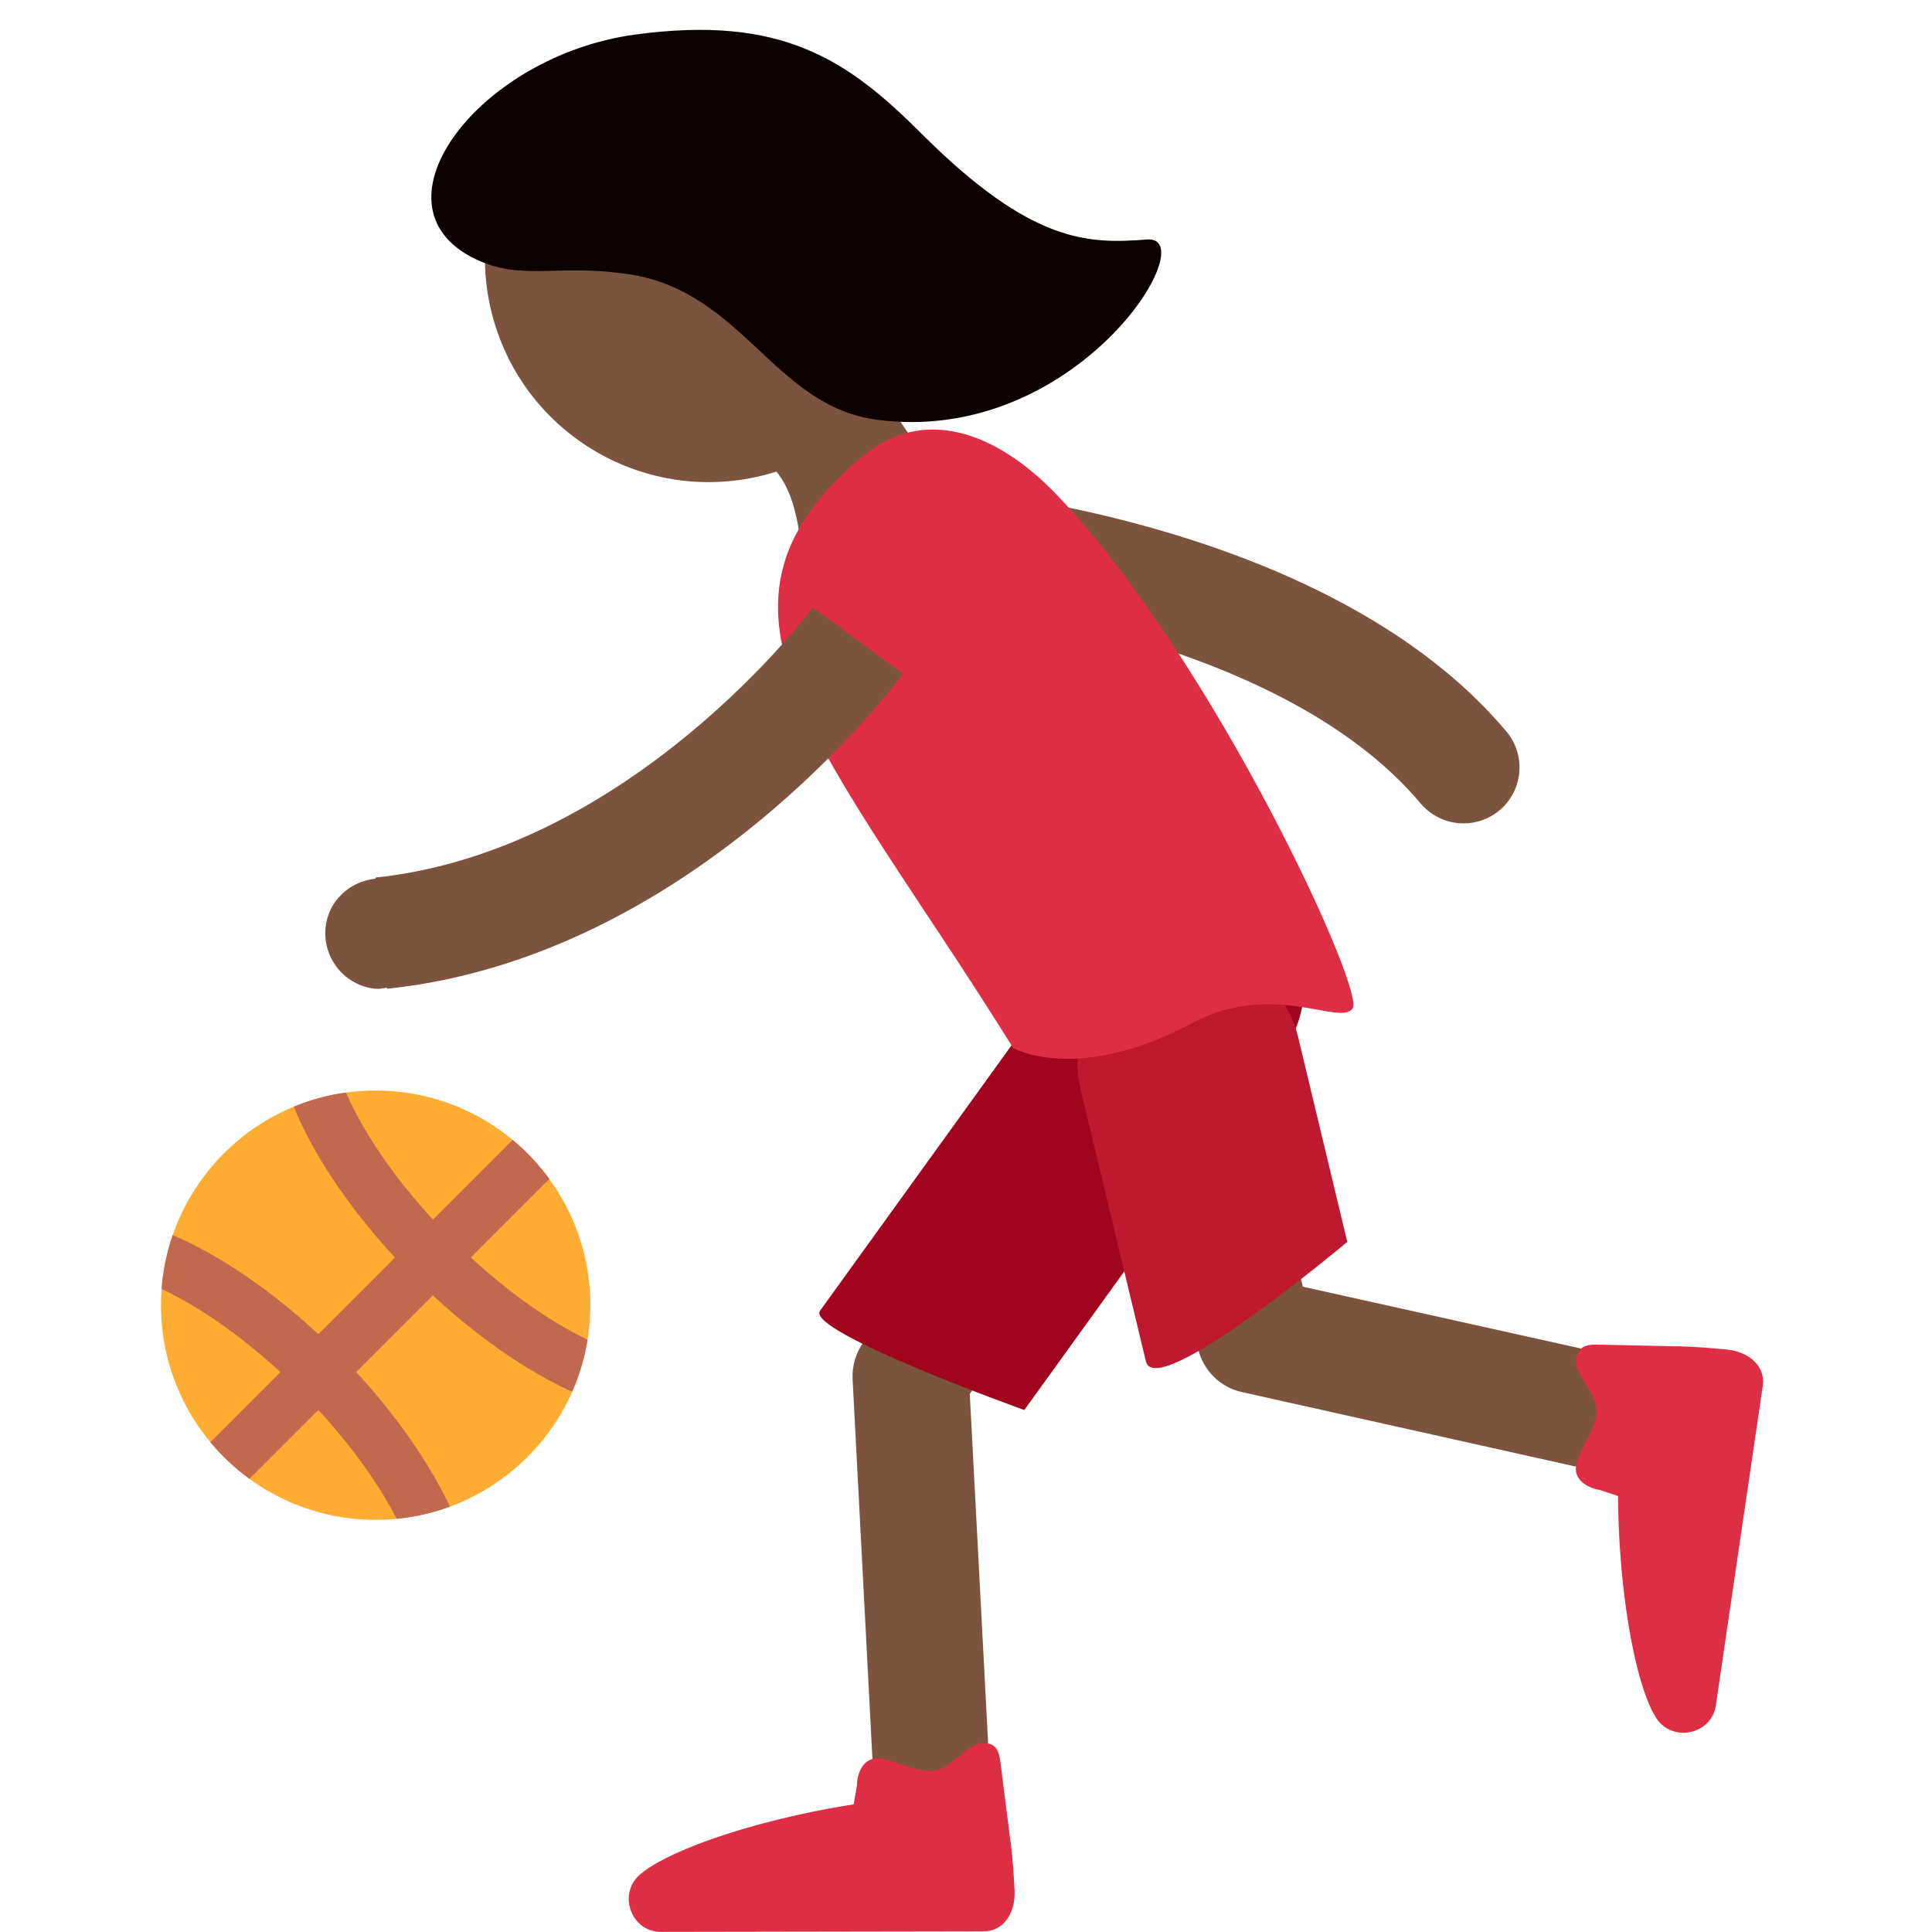
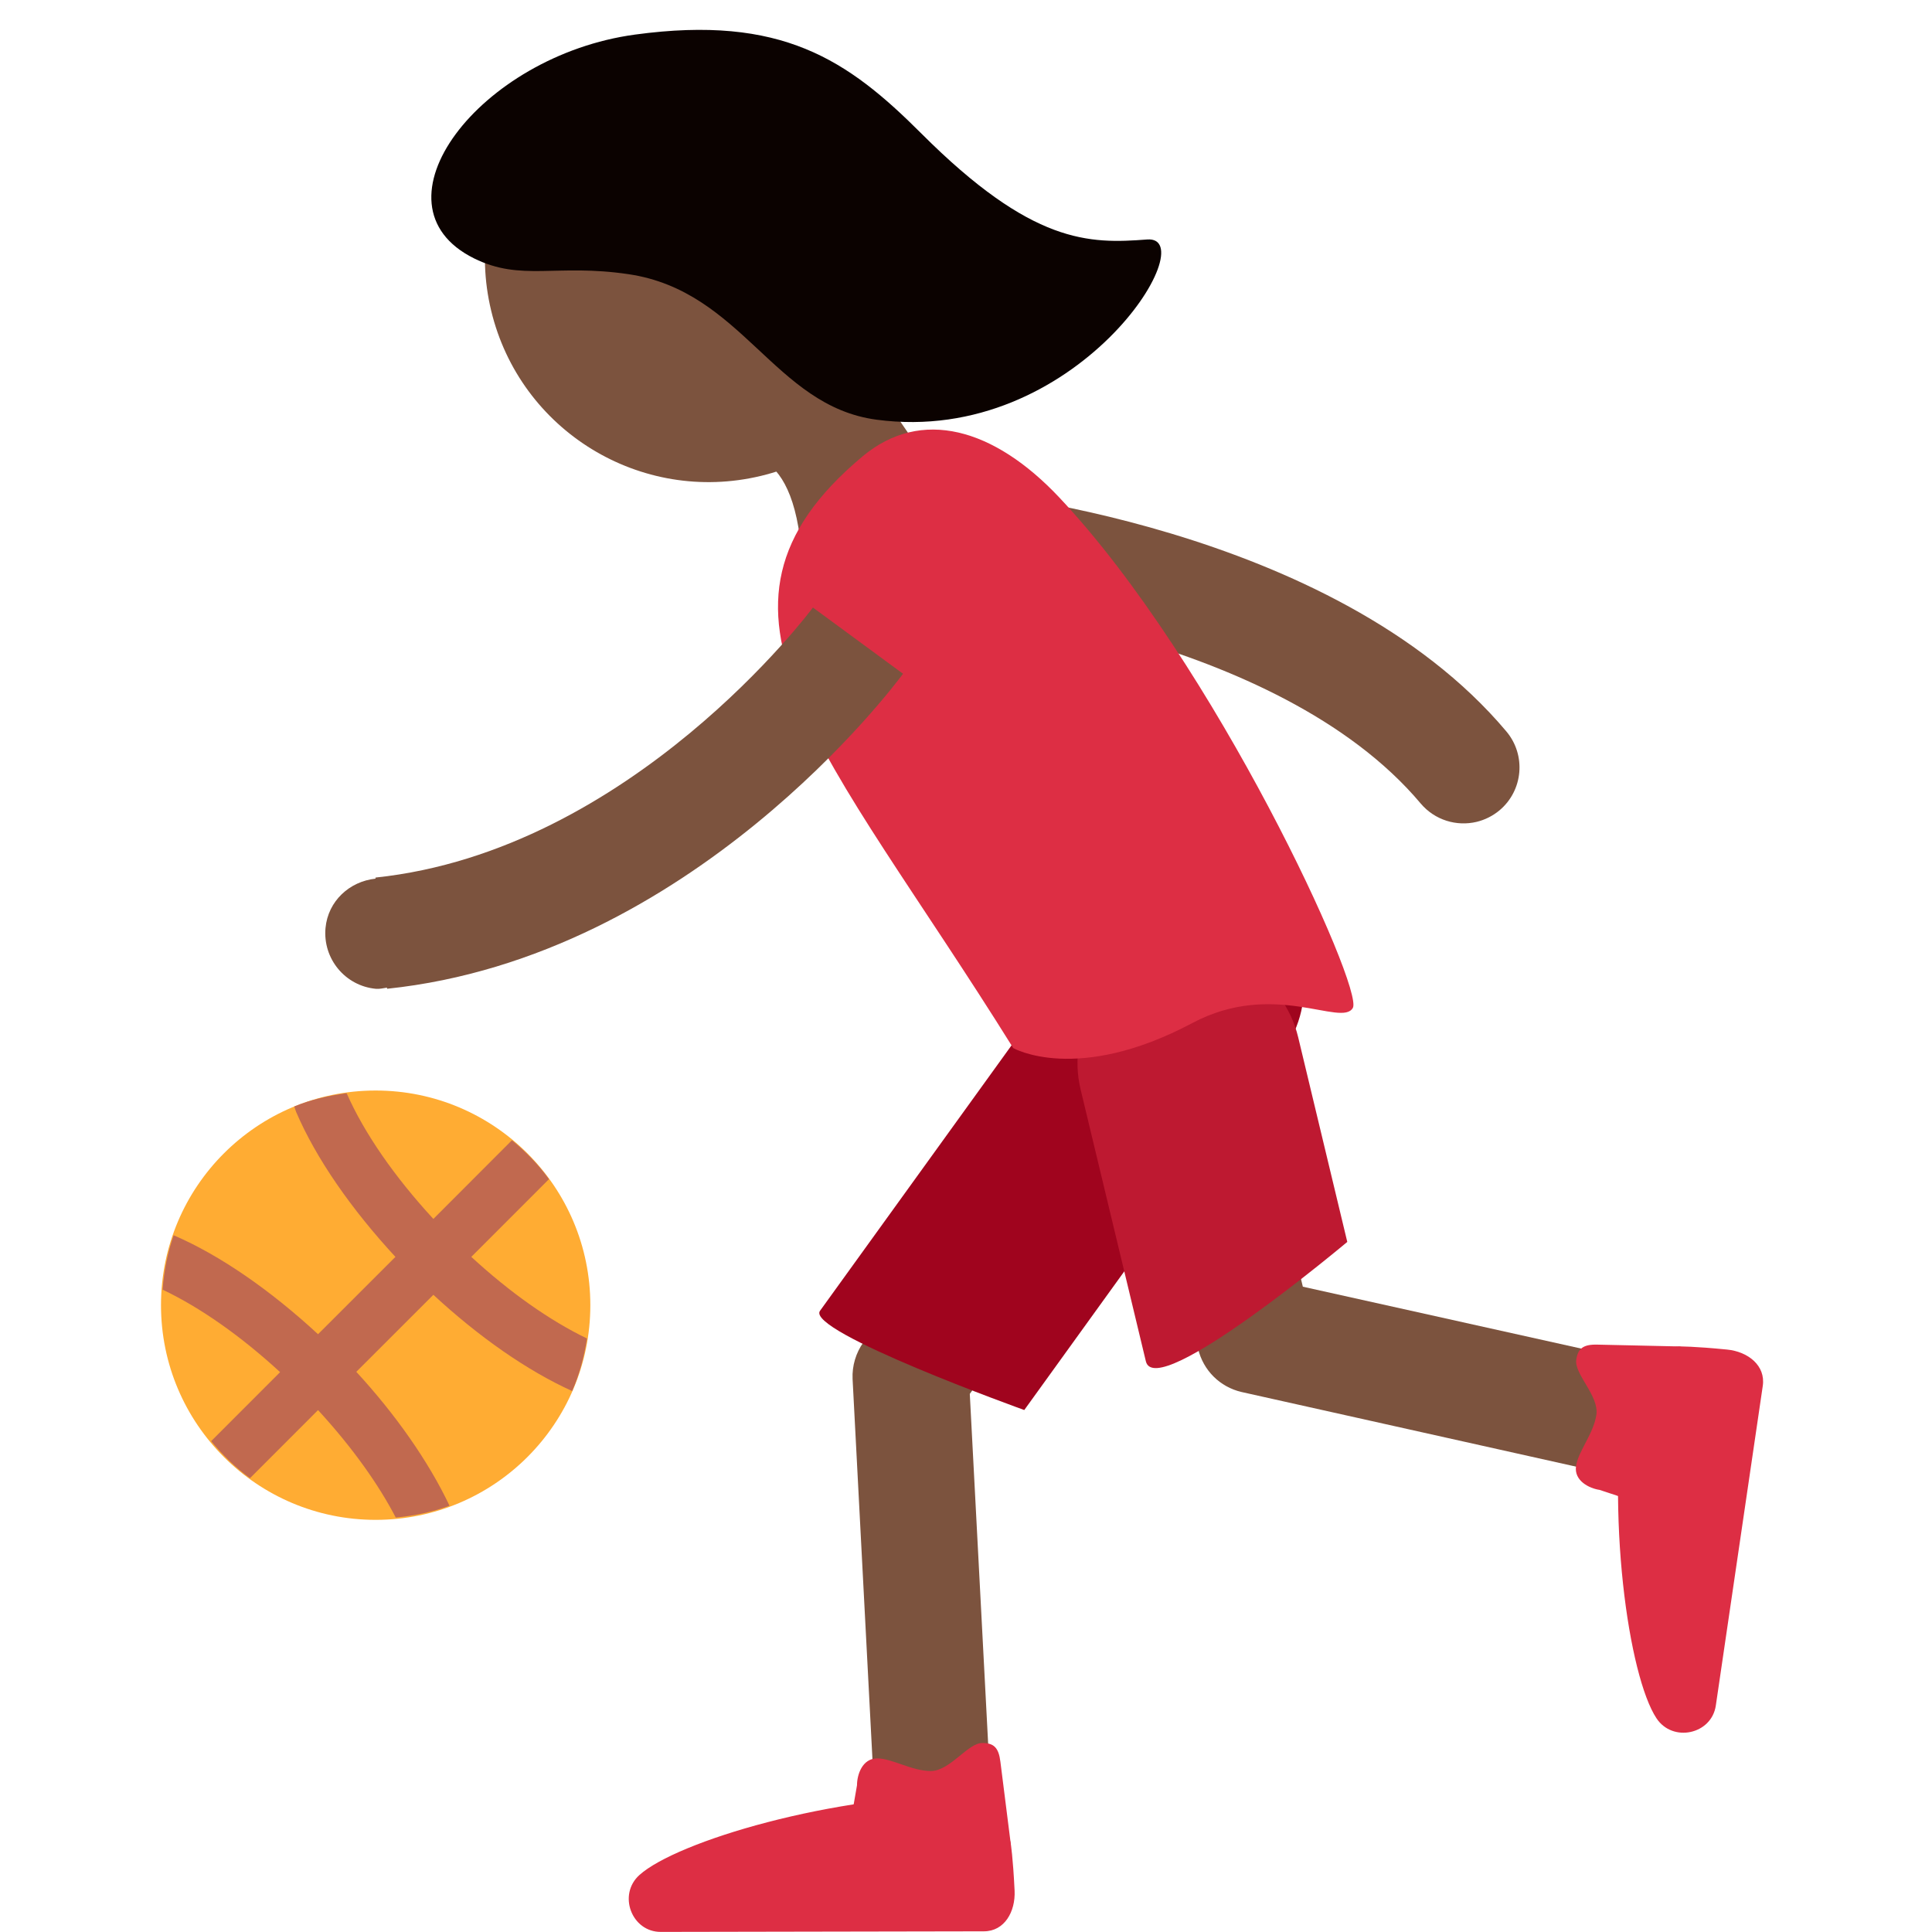
<svg xmlns="http://www.w3.org/2000/svg" viewBox="0 0 45 45" style="enable-background:new 0 0 45 45;" xml:space="preserve" version="1.1" id="svg2">
  <defs id="defs6">
    <clipPath id="clipPath16" clipPathUnits="userSpaceOnUse">
      <path id="path18" d="M 0,36 36,36 36,0 0,0 0,36 Z" />
-     </clipPath>
-     <clipPath id="clipPath60" clipPathUnits="userSpaceOnUse">
-       <path id="path62" d="M 3,11.679 C 3,9.471 4.791,7.68 7,7.68 l 0,0 c 2.209,0 4,1.791 4,3.999 l 0,0 c 0,2.21 -1.791,4.001 -4,4.001 l 0,0 c -2.209,0 -4,-1.791 -4,-4.001" />
-     </clipPath>
-     <clipPath id="clipPath80" clipPathUnits="userSpaceOnUse">
-       <path id="path82" d="M 0,36 36,36 36,0 0,0 0,36 Z" />
    </clipPath>
  </defs>
  <g transform="matrix(1.25,0,0,-1.25,0,45)" id="g10">
    <g id="g12">
      <g clip-path="url(#clipPath16)" id="g14">
        <g transform="translate(30.8525,8.3662)" id="g20">
-           <path id="path22" style="fill:#7c533e;fill-opacity:1;fill-rule:nonzero;stroke:none" d="M 0,0 C -0.081,0 -0.163,0.01 -0.243,0.028 L -7.719,1.696 C -8.122,1.79 -8.432,2.099 -8.528,2.501 l -1.216,5.066 c -0.069,0.283 -0.023,0.573 0.129,0.82 0.151,0.247 0.39,0.421 0.672,0.487 0.085,0.021 0.171,0.031 0.255,0.031 0.502,0 0.935,-0.342 1.052,-0.832 L -6.576,3.658 0.245,2.142 C 0.528,2.076 0.768,1.904 0.921,1.658 1.074,1.412 1.123,1.122 1.058,0.84 0.964,0.437 0.654,0.127 0.251,0.03 0.168,0.01 0.084,0 0,0" />
+           <path id="path22" style="fill:#7c533e;fill-opacity:1;fill-rule:nonzero;stroke:none" d="M 0,0 C -0.081,0 -0.163,0.01 -0.243,0.028 L -7.719,1.696 C -8.122,1.79 -8.432,2.099 -8.528,2.501 l -1.216,5.066 c -0.069,0.283 -0.023,0.573 0.129,0.82 0.151,0.247 0.39,0.421 0.672,0.487 0.085,0.022 0.171,0.031 0.255,0.031 0.502,0 0.935,-0.342 1.052,-0.832 L -6.576,3.658 0.245,2.142 C 0.528,2.076 0.768,1.904 0.921,1.658 1.074,1.412 1.123,1.122 1.058,0.84 0.964,0.437 0.654,0.127 0.251,0.03 0.168,0.01 0.084,0 0,0" />
        </g>
        <g transform="translate(11.3184,31.5259)" id="g24">
-           <path id="path26" style="fill:#7c533e;fill-opacity:1;fill-rule:nonzero;stroke:none" d="m 0,0 c -1.158,-0.564 0.52,-2.167 0.439,-3.483 -0.051,-0.91 1.722,-0.595 1.722,-0.595 0,0 1.159,0.564 1.425,-1.455 0.262,-2.017 3.141,-2.05 2.877,-0.03 C 6.197,-3.547 4.332,-2.873 4.85,-1.128 6.09,3.048 0,0 0,0" />
+           <path id="path26" style="fill:#7c533e;fill-opacity:1;fill-rule:nonzero;stroke:none" d="m 0,0 c -1.158,-0.564 0.52,-2.167 0.439,-3.483 -0.051,-0.91 1.722,-0.595 1.722,-0.595 0,0 1.159,0.564 1.425,-1.455 0.262,-2.017 3.141,-2.05 2.877,-0.03 -0.266,2.016 -2.131,2.69 -1.612,4.435 C 6.09,3.048 0,0 0,0" />
        </g>
        <g transform="translate(27.5156,20.686)" id="g28">
-           <path id="path30" style="fill:#7c533e;fill-opacity:1;fill-rule:nonzero;stroke:none" d="m 0,0 c -0.373,-0.089 -0.779,0.03 -1.043,0.342 -2.682,3.19 -8.798,3.763 -8.859,3.769 -0.573,0.051 -0.997,0.556 -0.947,1.129 0.05,0.572 0.548,0.998 1.127,0.947 C -9.436,6.163 -2.688,5.538 0.554,1.684 0.924,1.243 0.867,0.587 0.426,0.215 0.298,0.108 0.151,0.037 0,0" />
+           <path id="path30" style="fill:#7c533e;fill-opacity:1;fill-rule:nonzero;stroke:none" d="m 0,0 c -0.373,-0.089 -0.779,0.03 -1.043,0.342 -2.682,3.19 -8.798,3.763 -8.859,3.769 -0.573,0.051 -0.997,0.556 -0.947,1.129 0.05,0.572 0.548,0.998 1.127,0.947 C -9.436,6.163 -2.688,5.538 0.554,1.684 0.924,1.243 0.867,0.586 0.426,0.215 0.298,0.108 0.151,0.037 0,0" />
        </g>
        <g transform="translate(17.4697,0.6992)" id="g32">
-           <path id="path34" style="fill:#7c533e;fill-opacity:1;fill-rule:nonzero;stroke:none" d="m 0,0 c -0.598,-0.028 -1.107,0.435 -1.135,1.031 l -0.448,8.575 c -0.011,0.244 0.061,0.487 0.203,0.684 l 5.246,7.271 c 0.184,0.255 0.469,0.417 0.782,0.446 0.259,0.023 0.519,-0.048 0.731,-0.2 C 5.614,17.636 5.77,17.385 5.816,17.1 5.862,16.814 5.794,16.527 5.625,16.294 L 0.601,9.328 1.031,1.133 C 1.054,0.652 0.751,0.208 0.294,0.054 0.217,0.028 0.136,0.011 0.052,0.003 L 0,0 Z" />
+           <path id="path34" style="fill:#7c533e;fill-opacity:1;fill-rule:nonzero;stroke:none" d="m 0,0 c -0.598,-0.028 -1.107,0.435 -1.135,1.031 l -0.448,8.575 c -0.011,0.244 0.061,0.487 0.203,0.684 l 5.246,7.272 c 0.184,0.254 0.469,0.417 0.782,0.445 0.259,0.023 0.519,-0.048 0.731,-0.2 C 5.614,17.636 5.77,17.385 5.816,17.1 5.862,16.814 5.794,16.527 5.625,16.294 L 0.601,9.328 1.031,1.133 C 1.054,0.652 0.751,0.208 0.294,0.054 0.217,0.028 0.136,0.011 0.052,0.003 L 0,0 Z" />
        </g>
        <g transform="translate(15.2798,11.5752)" id="g36">
-           <path id="path38" style="fill:#a0041e;fill-opacity:1;fill-rule:nonzero;stroke:none" d="M 0,0 5.246,7.271 C 5.917,8.203 7.221,8.416 8.155,7.741 9.088,7.068 9.299,5.765 8.626,4.832 l -4.82,-6.681 c 0,0 -4.082,1.467 -3.806,1.849" />
+           <path id="path38" style="fill:#a0041e;fill-opacity:1;fill-rule:nonzero;stroke:none" d="M 0,0 5.246,7.271 C 5.917,8.203 7.221,8.416 8.155,7.741 9.088,7.068 9.299,5.765 8.625,4.832 L 3.806,-1.849 c 0,0 -4.082,1.467 -3.806,1.849" />
        </g>
        <g transform="translate(21.3516,10.6338)" id="g40">
-           <path id="path42" style="fill:#be1931;fill-opacity:1;fill-rule:nonzero;stroke:none" d="M 0,0 -1.216,5.066 C -1.485,6.186 -0.795,7.311 0.325,7.58 1.444,7.848 2.569,7.159 2.838,6.039 L 3.753,2.225 C 3.753,2.225 0.184,-0.769 0,0" />
+           <path id="path42" style="fill:#be1931;fill-opacity:1;fill-rule:nonzero;stroke:none" d="M 0,0 -1.216,5.066 C -1.485,6.186 -0.795,7.312 0.325,7.58 1.444,7.848 2.569,7.159 2.838,6.039 L 3.753,2.225 C 3.753,2.225 0.185,-0.769 0,0" />
        </g>
        <g transform="translate(17.2588,32.1582)" id="g44">
-           <path id="path46" style="fill:#7c533e;fill-opacity:1;fill-rule:nonzero;stroke:none" d="M 0,0 C 0.537,-2.238 -0.842,-4.489 -3.081,-5.026 -5.32,-5.563 -7.57,-4.184 -8.107,-1.945 -8.645,0.294 -7.265,2.544 -5.026,3.081 -2.788,3.619 -0.537,2.239 0,0" />
+           <path id="path46" style="fill:#7c533e;fill-opacity:1;fill-rule:nonzero;stroke:none" d="M 0,0 C 0.537,-2.238 -0.842,-4.489 -3.081,-5.026 -5.32,-5.563 -7.57,-4.184 -8.107,-1.945 -8.645,0.294 -7.265,2.544 -5.026,3.082 -2.788,3.619 -0.537,2.239 0,0" />
        </g>
        <g transform="translate(21.375,31.5376)" id="g48">
-           <path id="path50" style="fill:#0b0200;fill-opacity:1;fill-rule:nonzero;stroke:none" d="m 0,0 c -1.083,-0.083 -2.14,-0.092 -4.208,1.976 -1.375,1.375 -2.603,2.213 -5.334,1.842 -2.898,-0.393 -5.018,-3.169 -3,-4.17 0.881,-0.436 1.53,-0.094 2.881,-0.295 2.121,-0.315 2.706,-2.455 4.619,-2.711 C -1.298,-3.858 1.083,0.083 0,0" />
+           <path id="path50" style="fill:#0b0200;fill-opacity:1;fill-rule:nonzero;stroke:none" d="m 0,0 c -1.083,-0.083 -2.14,-0.092 -4.208,1.976 -1.375,1.375 -2.603,2.213 -5.334,1.842 -2.898,-0.393 -5.018,-3.169 -3,-4.17 0.881,-0.436 1.53,-0.094 2.881,-0.295 2.121,-0.315 2.706,-2.456 4.619,-2.711 C -1.298,-3.858 1.083,0.083 0,0" />
        </g>
        <g transform="translate(11,11.6797)" id="g52">
          <path id="path54" style="fill:#ffac33;fill-opacity:1;fill-rule:nonzero;stroke:none" d="m 0,0 c 0,-2.209 -1.791,-4 -4,-4 -2.209,0 -4,1.791 -4,4 0,2.209 1.791,4 4,4 2.209,0 4,-1.791 4,-4" />
        </g>
-       </g>
-     </g>
-     <g id="g56">
-       <g clip-path="url(#clipPath60)" id="g58">
-         <g transform="translate(6.7119,17.2832)" id="g64">
-           <path id="path66" style="fill:#c1694f;fill-opacity:1;fill-rule:nonzero;stroke:none" d="m 0,0 c -0.188,0 -0.334,-0.042 -0.419,-0.126 -0.21,-0.211 -0.155,-0.794 0.142,-1.485 0.376,-0.878 1.079,-1.858 1.979,-2.758 0.901,-0.901 1.88,-1.604 2.758,-1.98 0.691,-0.296 1.273,-0.352 1.485,-0.141 0.21,0.211 0.155,0.794 -0.142,1.485 -0.376,0.877 -1.079,1.857 -1.979,2.757 -0.901,0.9 -1.88,1.603 -2.758,1.98 C 0.653,-0.091 0.279,0 0,0 m 5.523,-7.615 c -0.424,0 -0.916,0.115 -1.457,0.347 -0.992,0.425 -2.083,1.204 -3.071,2.192 -0.988,0.988 -1.766,2.078 -2.191,3.07 -0.487,1.136 -0.462,2.055 0.07,2.587 0.531,0.532 1.45,0.558 2.586,0.07 C 2.452,0.226 3.542,-0.553 4.531,-1.541 5.519,-2.529 6.297,-3.619 6.723,-4.611 7.209,-5.747 7.184,-6.665 6.652,-7.197 6.374,-7.476 5.989,-7.615 5.523,-7.615" />
+         <g transform="translate(8.0752,11.873)" id="g56">
+           <path id="path58" style="fill:#c1694f;fill-opacity:1;fill-rule:nonzero;stroke:none" d="m 0,0 c 0.849,-0.785 1.747,-1.413 2.586,-1.793 0.135,0.308 0.223,0.637 0.277,0.979 C 2.166,-0.478 1.422,0.048 0.707,0.707 L 2.154,2.155 C 1.957,2.427 1.723,2.666 1.464,2.88 L 0,1.414 C -0.718,2.193 -1.287,3.009 -1.616,3.757 -1.955,3.711 -2.285,3.636 -2.592,3.51 -2.578,3.475 -2.573,3.444 -2.558,3.409 -2.185,2.538 -1.528,1.595 -0.707,0.707 L -2.149,-0.734 C -3.033,0.083 -3.972,0.736 -4.84,1.11 -4.951,0.788 -5.02,0.449 -5.045,0.096 c 0.706,-0.335 1.462,-0.868 2.189,-1.537 l -1.285,-1.286 c 0.214,-0.258 0.453,-0.493 0.724,-0.69 l 1.268,1.269 c 0.657,-0.715 1.136,-1.402 1.448,-2.002 0.349,0.032 0.685,0.103 1.002,0.22 -0.395,0.834 -1.014,1.711 -1.737,2.495 L 0,0 Z" />
        </g>
-         <g transform="translate(1.7622,12.334)" id="g68">
-           <path id="path70" style="fill:#c1694f;fill-opacity:1;fill-rule:nonzero;stroke:none" d="m 0,0 c -0.188,0 -0.334,-0.042 -0.419,-0.127 -0.21,-0.211 -0.155,-0.794 0.142,-1.485 0.376,-0.877 1.079,-1.857 1.979,-2.757 1.943,-1.943 3.809,-2.552 4.243,-2.122 0.432,0.432 -0.179,2.301 -2.121,4.243 -0.901,0.9 -1.88,1.603 -2.758,1.979 C 0.653,-0.092 0.279,0 0,0 m 5.537,-7.616 c -1.309,0 -3.132,1.13 -4.542,2.54 -0.988,0.988 -1.766,2.078 -2.192,3.07 -0.486,1.136 -0.461,2.054 0.071,2.586 0.532,0.532 1.45,0.559 2.586,0.07 C 2.452,0.226 3.542,-0.553 4.531,-1.541 6.416,-3.427 7.8,-6.05 6.652,-7.198 6.362,-7.487 5.979,-7.616 5.537,-7.616" />
+         <g transform="translate(18.3335,0.0127)" id="g60">
+           <path id="path62" style="fill:#dd2e44;fill-opacity:1;fill-rule:nonzero;stroke:none" d="M 0,0 C 0.383,0 0.59,0.365 0.572,0.757 0.542,1.383 0.5,1.638 0.5,1.638 0.438,1.937 0.176,2.55 -0.187,2.55 -2.83,2.55 -5.726,1.671 -6.418,1.05 -6.827,0.683 -6.564,-0.012 -6.021,-0.011 -4.418,-0.008 -1.388,-0.003 0,0" />
        </g>
-         <g transform="translate(3.1104,8.3184)" id="g72">
-           <path id="path74" style="fill:#c1694f;fill-opacity:1;fill-rule:nonzero;stroke:none" d="M 0,0 7.07,7.071 7.777,6.364 0.707,-0.707 0,0 Z" />
+         <g transform="translate(25.208,17.2188)" id="g64">
+           <path id="path66" style="fill:#dd2e44;fill-opacity:1;fill-rule:nonzero;stroke:none" d="m 0,0 c -0.208,-0.364 -1.473,0.525 -2.989,-0.281 -2.157,-1.146 -3.339,-0.467 -3.339,-0.467 -3.486,5.595 -6.243,8.149 -2.809,11.024 1.097,0.918 2.454,0.522 3.663,-0.76 C -2.563,6.427 0.209,0.365 0,0" />
        </g>
-       </g>
-     </g>
-     <g id="g76">
-       <g clip-path="url(#clipPath80)" id="g78">
-         <g transform="translate(18.3333,0.0123)" id="g84">
-           <path id="path86" style="fill:#dd2e44;fill-opacity:1;fill-rule:nonzero;stroke:none" d="M 0,0 C 0.383,0.001 0.591,0.366 0.572,0.758 0.542,1.384 0.5,1.638 0.5,1.638 0.438,1.937 0.176,2.55 -0.187,2.55 -2.83,2.55 -5.725,1.671 -6.418,1.05 -6.827,0.683 -6.564,-0.011 -6.021,-0.01 -4.418,-0.007 -1.388,-0.002 0,0" />
+         <g transform="translate(18.353,1.3008)" id="g68">
+           <path id="path70" style="fill:#dd2e44;fill-opacity:1;fill-rule:nonzero;stroke:none" d="m 0,0 -1.977,0 c -0.185,0 -0.595,0.157 -0.595,0.35 l 0.188,1.084 c 0,0.192 0.096,0.5 0.376,0.5 0.28,0 0.64,-0.235 0.999,-0.235 0.359,0 0.688,0.522 0.96,0.522 0.212,0 0.305,-0.084 0.337,-0.35 L 0.48,0.35 C 0.48,0.157 0.185,0 0,0" />
        </g>
-         <g transform="translate(25.2083,17.2188)" id="g88">
-           <path id="path90" style="fill:#dd2e44;fill-opacity:1;fill-rule:nonzero;stroke:none" d="m 0,0 c -0.208,-0.365 -1.473,0.525 -2.99,-0.281 -2.156,-1.146 -3.338,-0.467 -3.338,-0.467 -3.487,5.595 -6.243,8.149 -2.809,11.024 1.097,0.918 2.454,0.523 3.663,-0.76 C -2.563,6.427 0.208,0.365 0,0" />
+         <g transform="translate(32.8467,10.1758)" id="g72">
+           <path id="path74" style="fill:#dd2e44;fill-opacity:1;fill-rule:nonzero;stroke:none" d="M 0,0 C 0.056,0.379 -0.275,0.639 -0.665,0.677 -1.289,0.739 -1.547,0.735 -1.547,0.735 -1.852,0.719 -2.496,0.55 -2.55,0.189 c -0.388,-2.613 0.055,-5.606 0.569,-6.382 0.302,-0.458 1.027,-0.301 1.106,0.236 C -0.643,-4.371 -0.202,-1.373 0,0" />
        </g>
-         <g transform="translate(18.3529,1.3008)" id="g92">
-           <path id="path94" style="fill:#dd2e44;fill-opacity:1;fill-rule:nonzero;stroke:none" d="m 0,0 -1.977,0 c -0.185,0 -0.595,0.158 -0.595,0.35 l 0.188,1.084 c 0,0.192 0.096,0.5 0.376,0.5 0.28,0 0.641,-0.235 0.999,-0.235 0.359,0 0.688,0.522 0.96,0.522 0.212,0 0.305,-0.084 0.337,-0.35 L 0.48,0.35 C 0.48,0.158 0.185,0 0,0" />
+         <g transform="translate(31.5752,10.3848)" id="g76">
+           <path id="path78" style="fill:#dd2e44;fill-opacity:1;fill-rule:nonzero;stroke:none" d="m 0,0 -0.291,-1.955 c -0.027,-0.183 -0.243,-0.566 -0.434,-0.537 l -1.044,0.345 c -0.19,0.028 -0.48,0.168 -0.439,0.445 0.041,0.277 0.326,0.599 0.379,0.954 0.053,0.355 -0.415,0.758 -0.375,1.026 0.031,0.209 0.128,0.289 0.395,0.282 L -0.275,0.526 C -0.085,0.498 0.027,0.183 0,0" />
        </g>
-         <g transform="translate(32.8467,10.176)" id="g96">
-           <path id="path98" style="fill:#dd2e44;fill-opacity:1;fill-rule:nonzero;stroke:none" d="M 0,0 C 0.056,0.379 -0.275,0.638 -0.665,0.677 -1.289,0.739 -1.547,0.735 -1.547,0.735 -1.852,0.718 -2.497,0.549 -2.55,0.189 c -0.389,-2.613 0.055,-5.606 0.568,-6.383 0.303,-0.458 1.028,-0.301 1.107,0.237 C -0.643,-4.371 -0.202,-1.373 0,0" />
-         </g>
-         <g transform="translate(31.5751,10.3848)" id="g100">
-           <path id="path102" style="fill:#dd2e44;fill-opacity:1;fill-rule:nonzero;stroke:none" d="m 0,0 -0.291,-1.955 c -0.027,-0.183 -0.243,-0.566 -0.433,-0.537 l -1.045,0.345 c -0.19,0.028 -0.48,0.168 -0.439,0.445 0.041,0.277 0.326,0.599 0.379,0.954 0.053,0.355 -0.415,0.757 -0.375,1.027 0.031,0.208 0.128,0.289 0.396,0.281 L -0.276,0.527 C -0.085,0.498 0.027,0.183 0,0" />
-         </g>
-         <g transform="translate(15.1475,24.6797)" id="g104">
-           <path id="path106" style="fill:#7c533e;fill-opacity:1;fill-rule:nonzero;stroke:none" d="m 0,0 c -0.033,-0.046 -3.381,-4.532 -8.152,-5.032 l 0.002,-0.02 c -0.484,-0.051 -0.885,-0.417 -0.932,-0.919 -0.053,-0.573 0.367,-1.082 0.941,-1.134 0.071,-0.006 0.135,0.013 0.203,0.022 l 0.003,-0.021 c 5.678,0.594 9.456,5.655 9.614,5.87 L 0,0 Z" />
+         <g transform="translate(15.1475,24.6797)" id="g80">
+           <path id="path82" style="fill:#7c533e;fill-opacity:1;fill-rule:nonzero;stroke:none" d="m 0,0 c -0.033,-0.046 -3.381,-4.532 -8.152,-5.032 l 0.002,-0.02 c -0.484,-0.051 -0.885,-0.417 -0.932,-0.919 -0.053,-0.573 0.367,-1.082 0.941,-1.134 0.071,-0.006 0.135,0.013 0.204,0.022 l 0.002,-0.021 c 5.678,0.594 9.456,5.655 9.614,5.87 L 0,0 Z" />
        </g>
      </g>
    </g>
  </g>
</svg>
